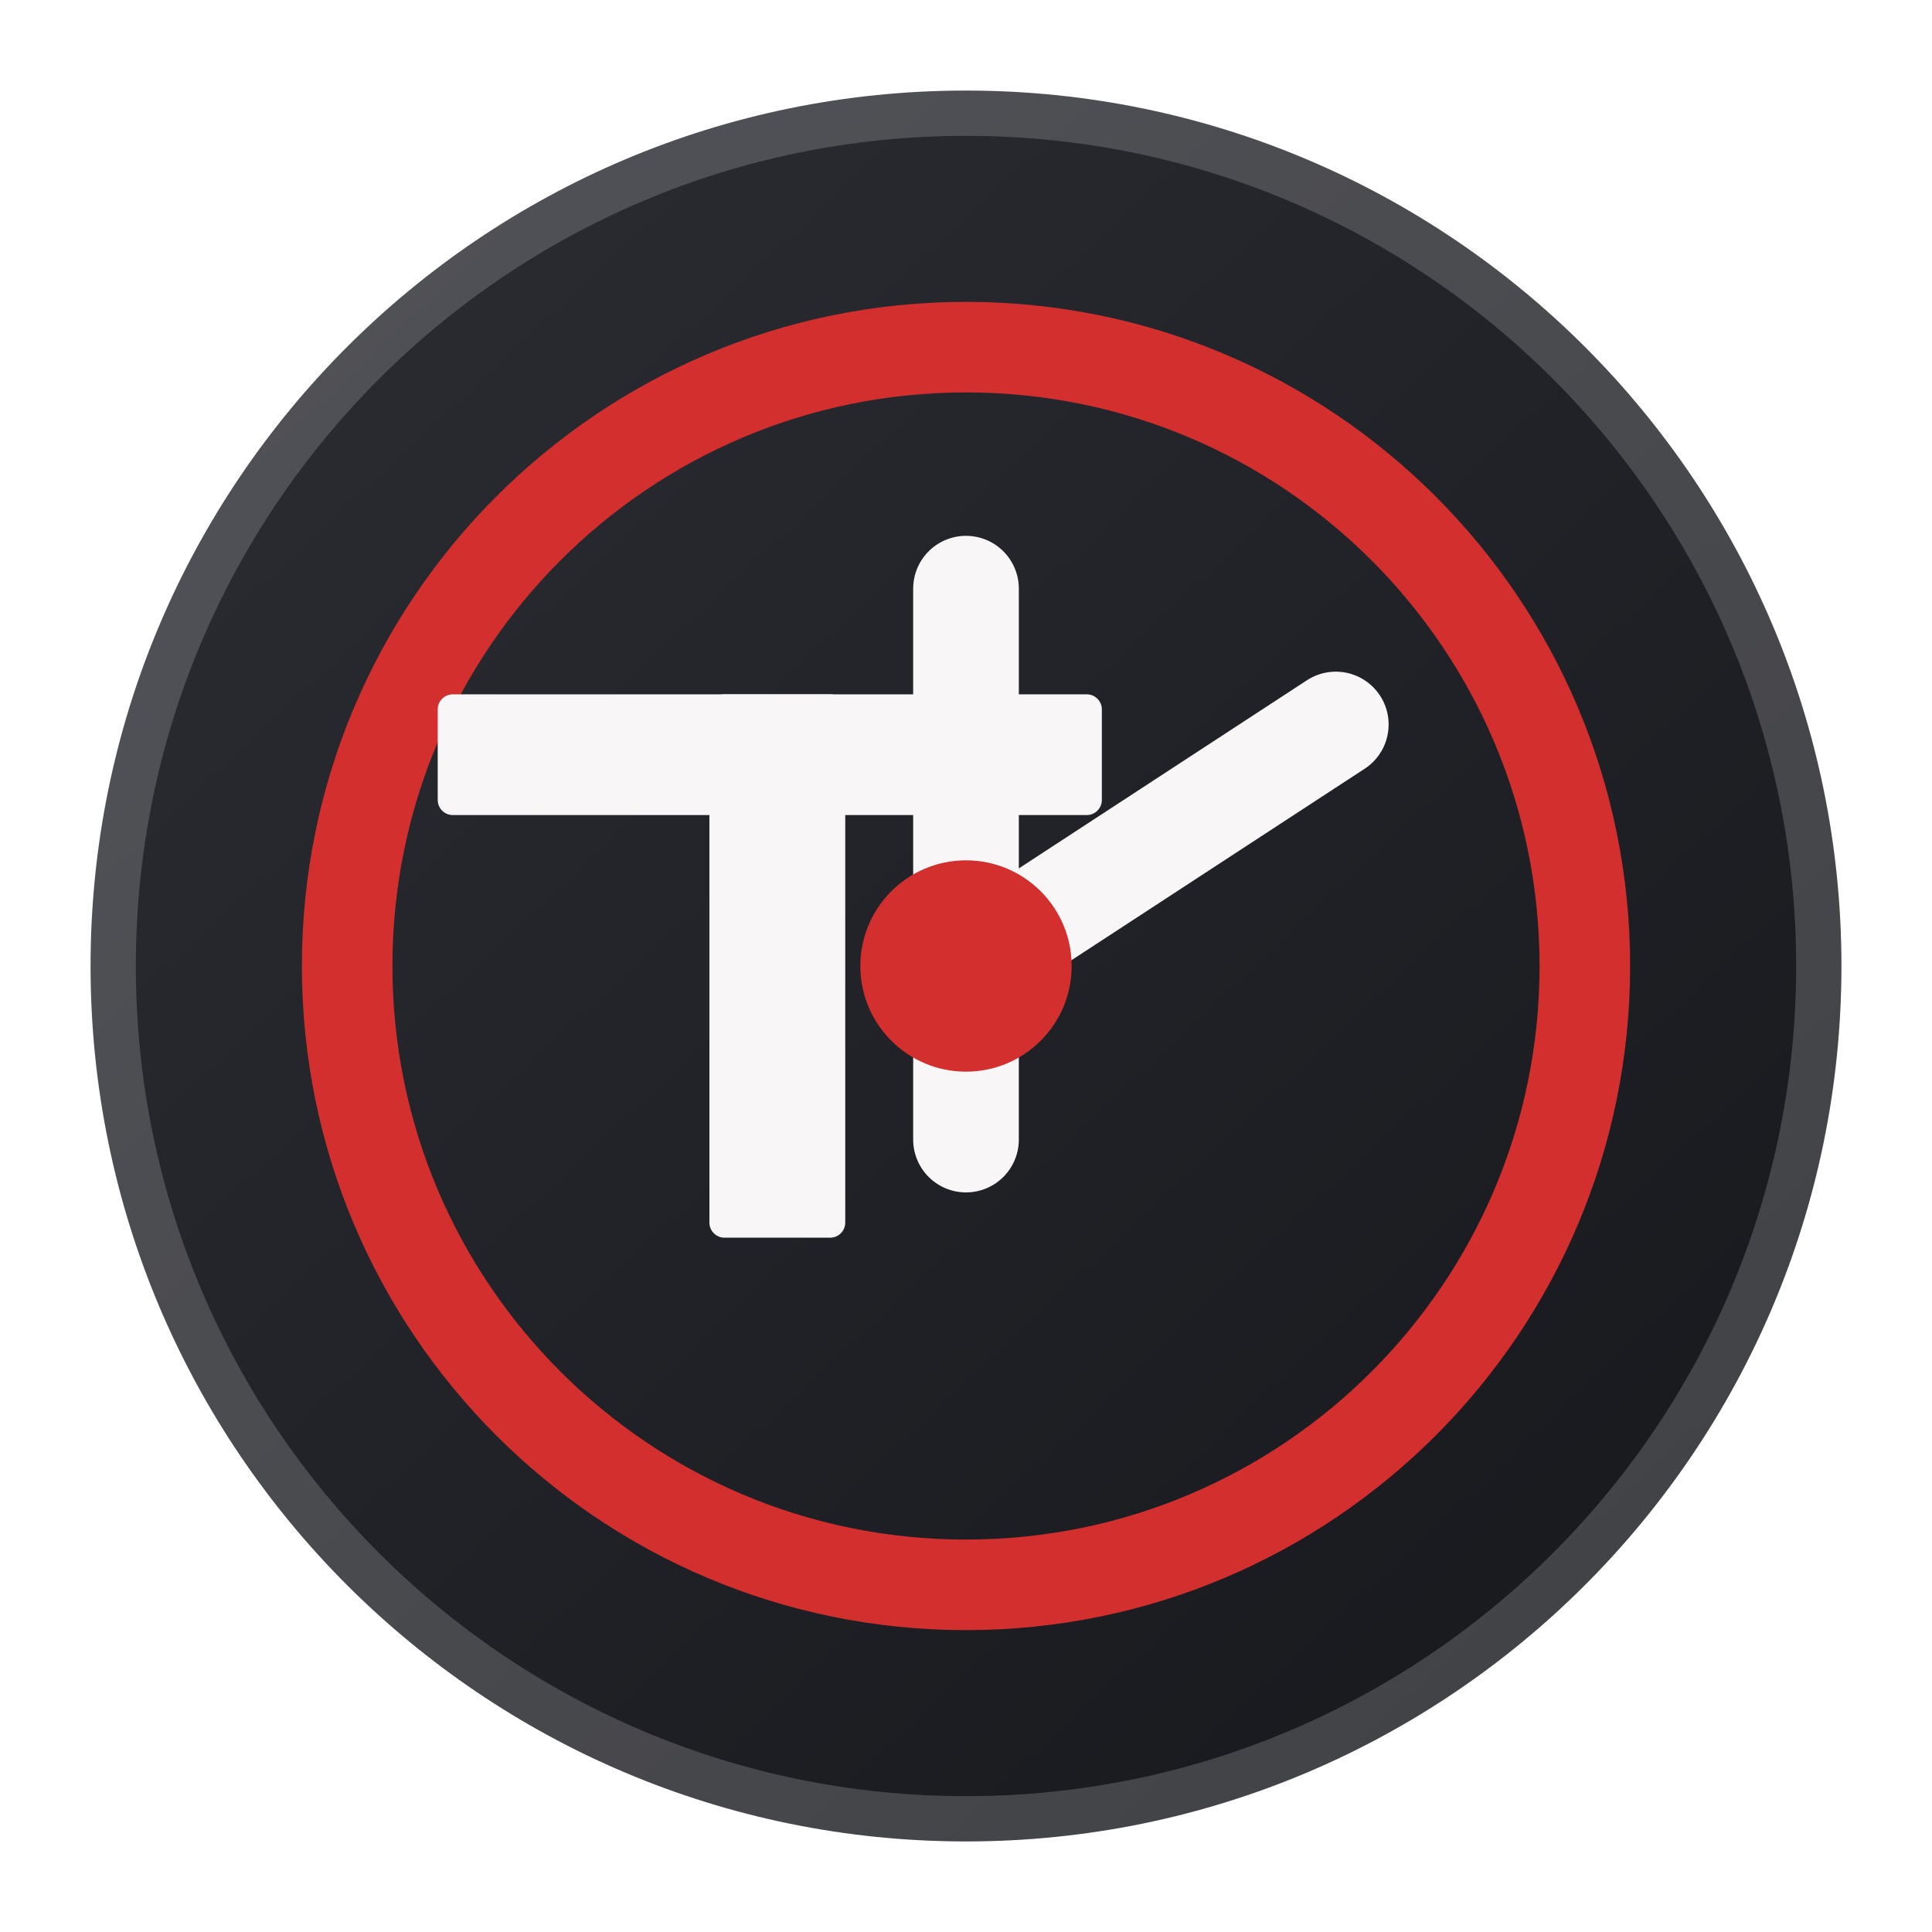
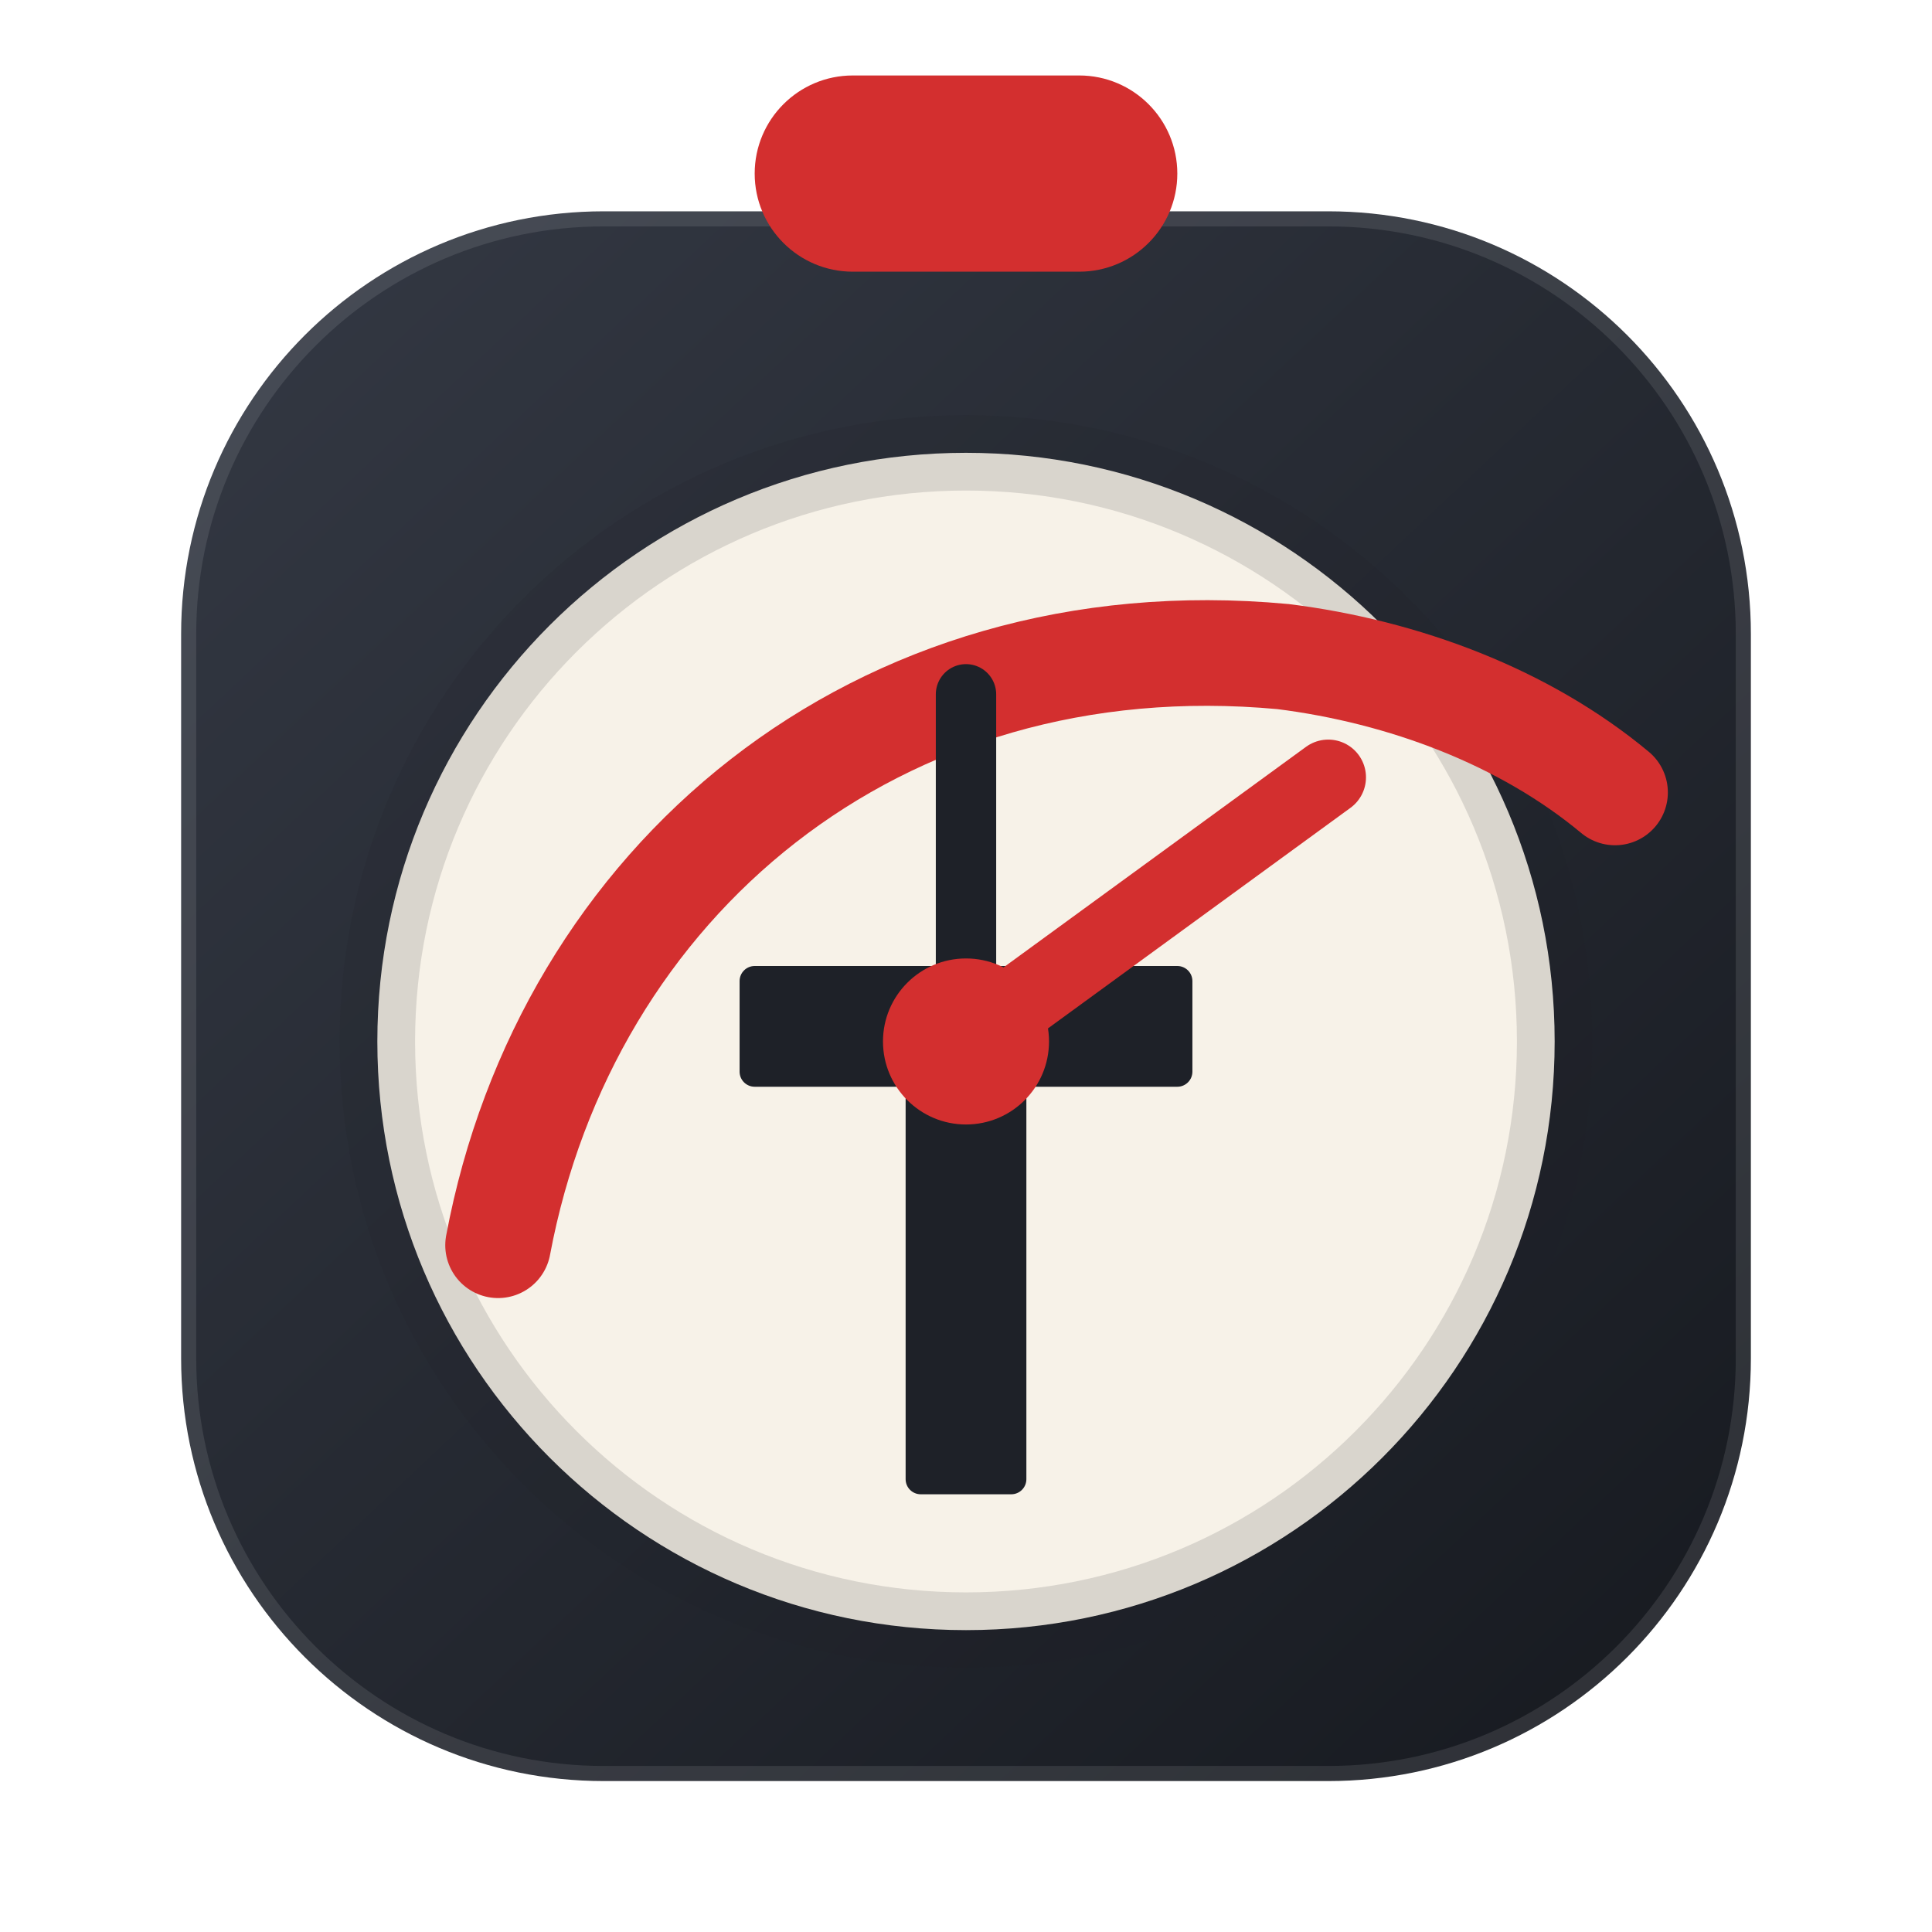
<svg xmlns="http://www.w3.org/2000/svg" width="256" height="256" viewBox="0 0 256 256" fill="none">
  <defs>
-     <linearGradient id="bg" x1="24" y1="20" x2="226" y2="236" gradientUnits="userSpaceOnUse">
-       <stop stop-color="#2B2D33" />
-       <stop offset="1" stop-color="#17181C" />
+     <linearGradient id="shell" x1="28" y1="24" x2="224" y2="232" gradientUnits="userSpaceOnUse">
+       <stop stop-color="#343944" />
+       <stop offset="1" stop-color="#171A20" />
    </linearGradient>
  </defs>
-   <circle cx="128" cy="128" r="116" fill="url(#bg)" />
-   <circle cx="128" cy="128" r="116" stroke="rgba(255,255,255,0.18)" stroke-width="12" />
-   <circle cx="128" cy="128" r="82" stroke="#D32F2F" stroke-width="12" />
-   <path d="M128 78V151" stroke="#F8F6F6" stroke-width="14" stroke-linecap="round" />
-   <path d="M128 128L177 96" stroke="#F8F6F6" stroke-width="14" stroke-linecap="round" />
-   <rect x="58" y="92" width="88" height="16" rx="2" fill="#F8F6F6" />
-   <rect x="94" y="92" width="18" height="72" rx="2" fill="#F8F6F6" />
-   <circle cx="128" cy="128" r="14" fill="#D32F2F" />
+   <rect x="24" y="28" width="208" height="208" rx="56" fill="url(#shell)" />
+   <rect x="24" y="28" width="208" height="208" rx="56" stroke="rgba(255,255,255,0.10)" stroke-width="4" />
+   <rect x="100" y="10" width="56" height="26" rx="13" fill="#D32F2F" />
+   <circle cx="128" cy="138" r="78" fill="#F7F2E8" />
+   <circle cx="128" cy="138" r="78" stroke="#1E2128" stroke-opacity="0.14" stroke-width="10" />
+   <path d="M66 165C75 117 116 82 170 87C186 89 202 95 214 105" stroke="#D32F2F" stroke-width="14" stroke-linecap="round" />
+   <rect x="98" y="128" width="60" height="16" rx="2" fill="#1E2128" />
+   <rect x="120" y="128" width="16" height="70" rx="2" fill="#1E2128" />
+   <path d="M128 138L176 103" stroke="#D32F2F" stroke-width="10" stroke-linecap="round" />
+   <path d="M128 138L128 92" stroke="#1E2128" stroke-width="8" stroke-linecap="round" />
+   <circle cx="128" cy="138" r="11" fill="#D32F2F" />
</svg>
